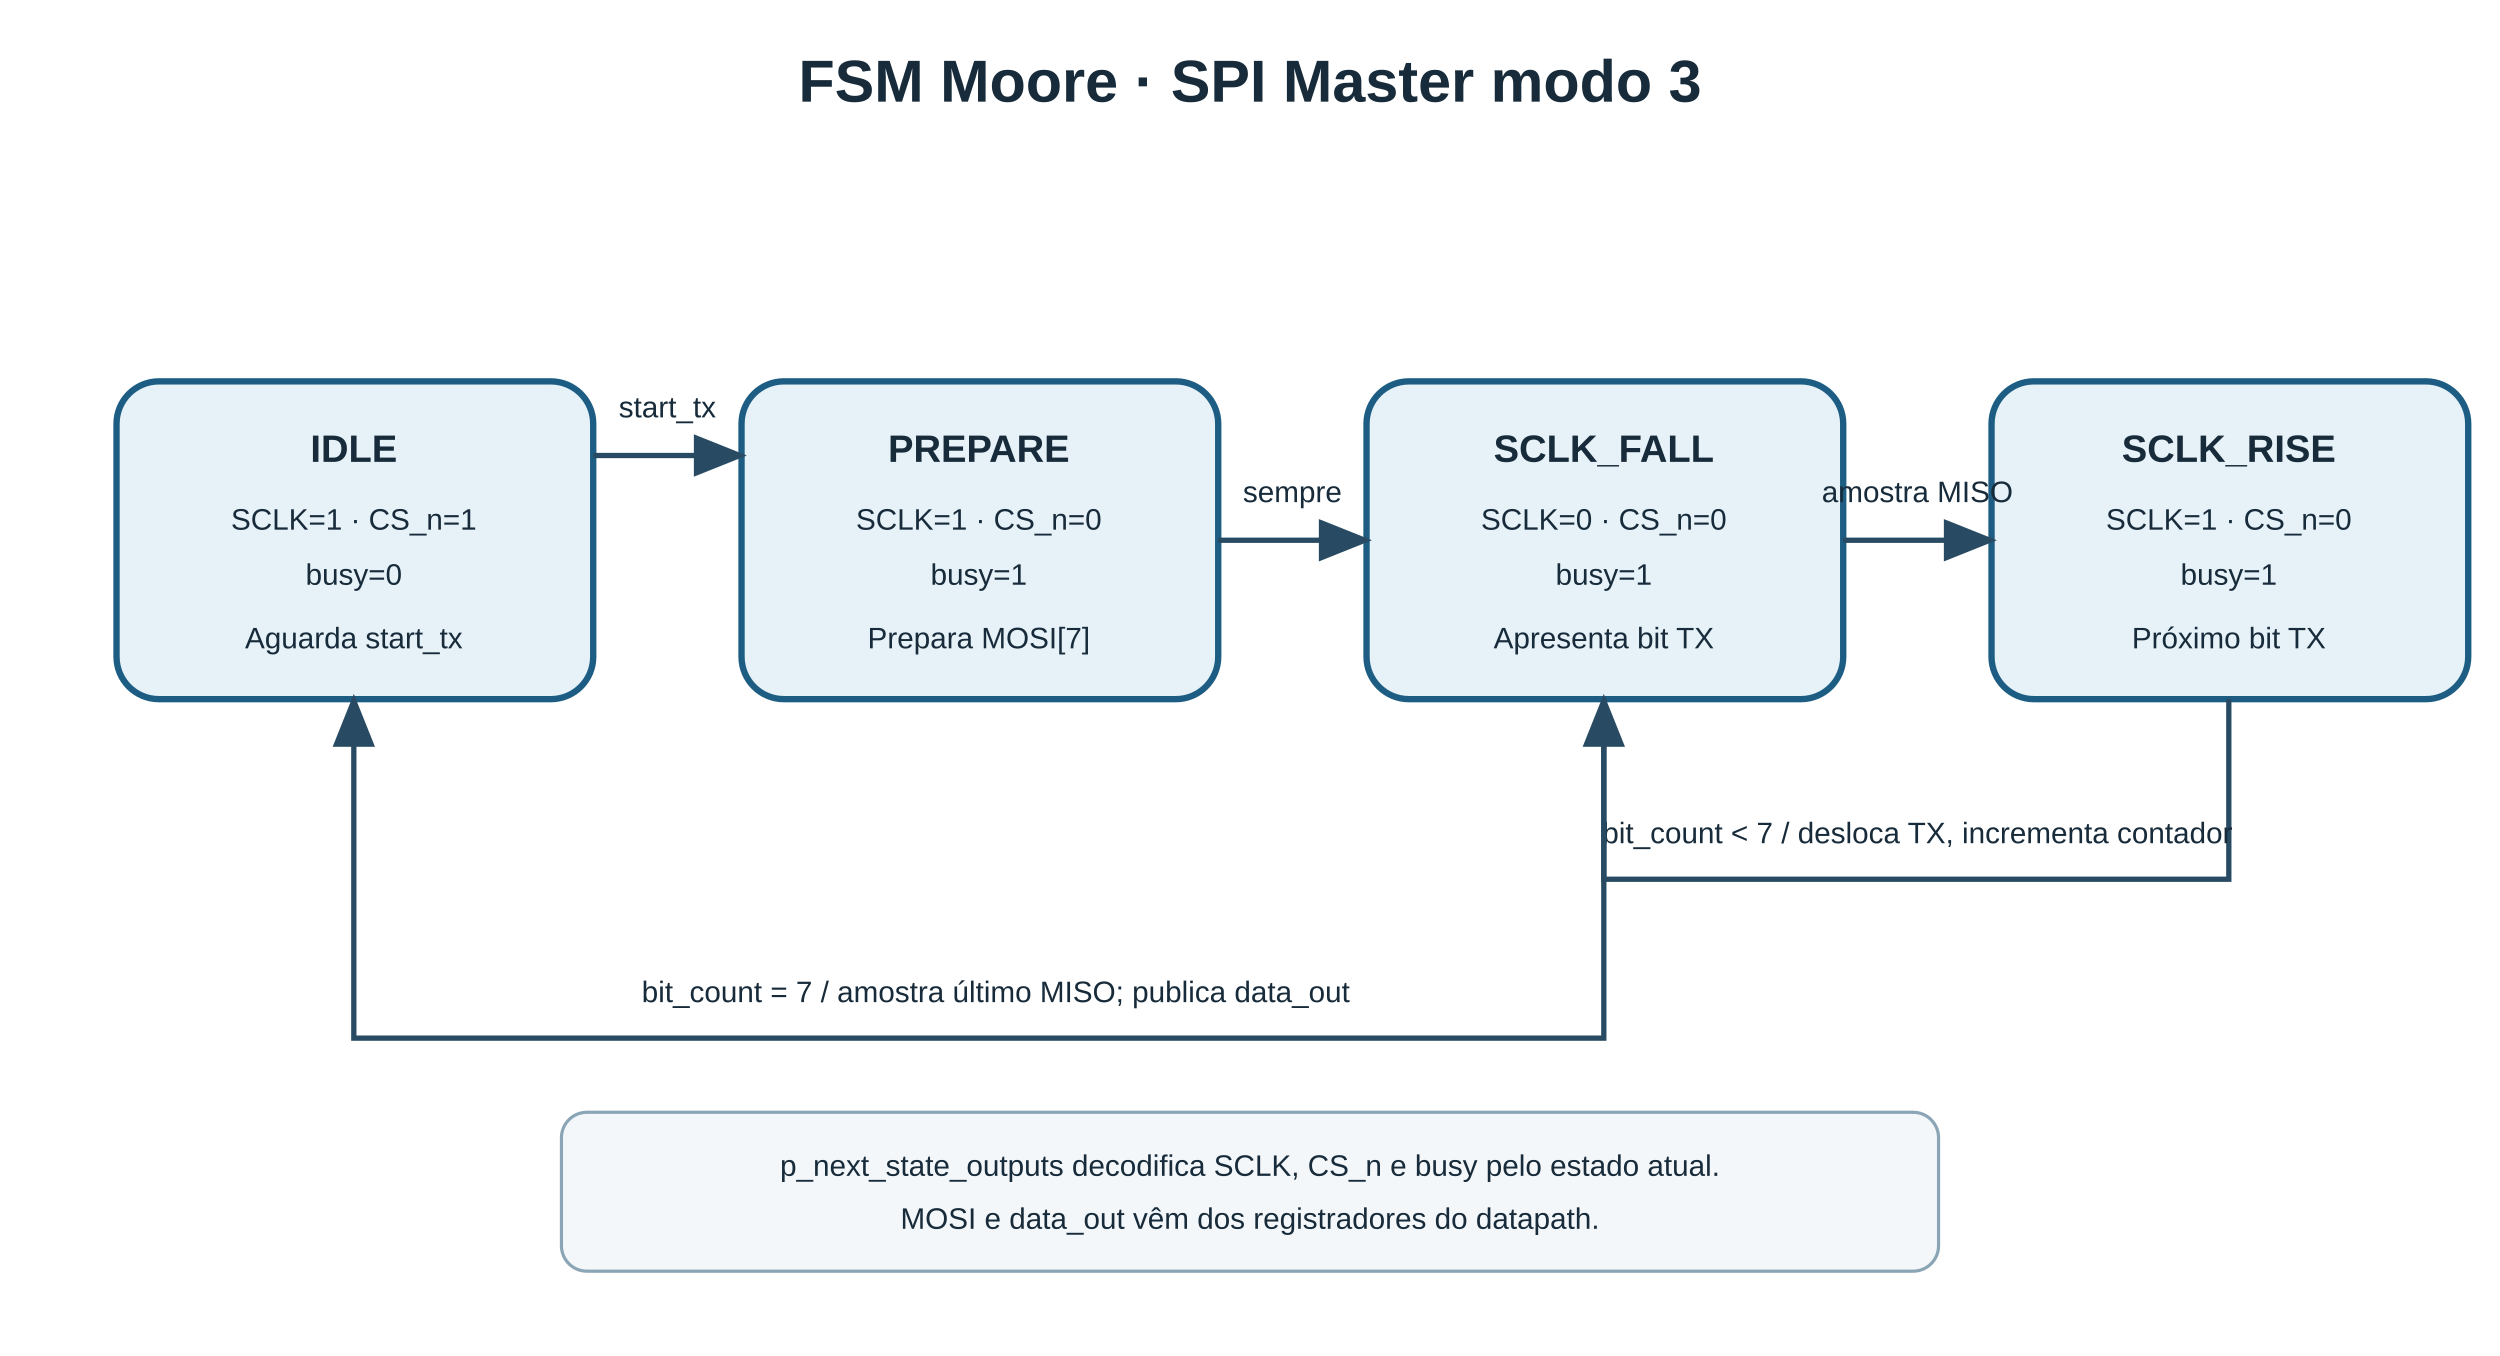
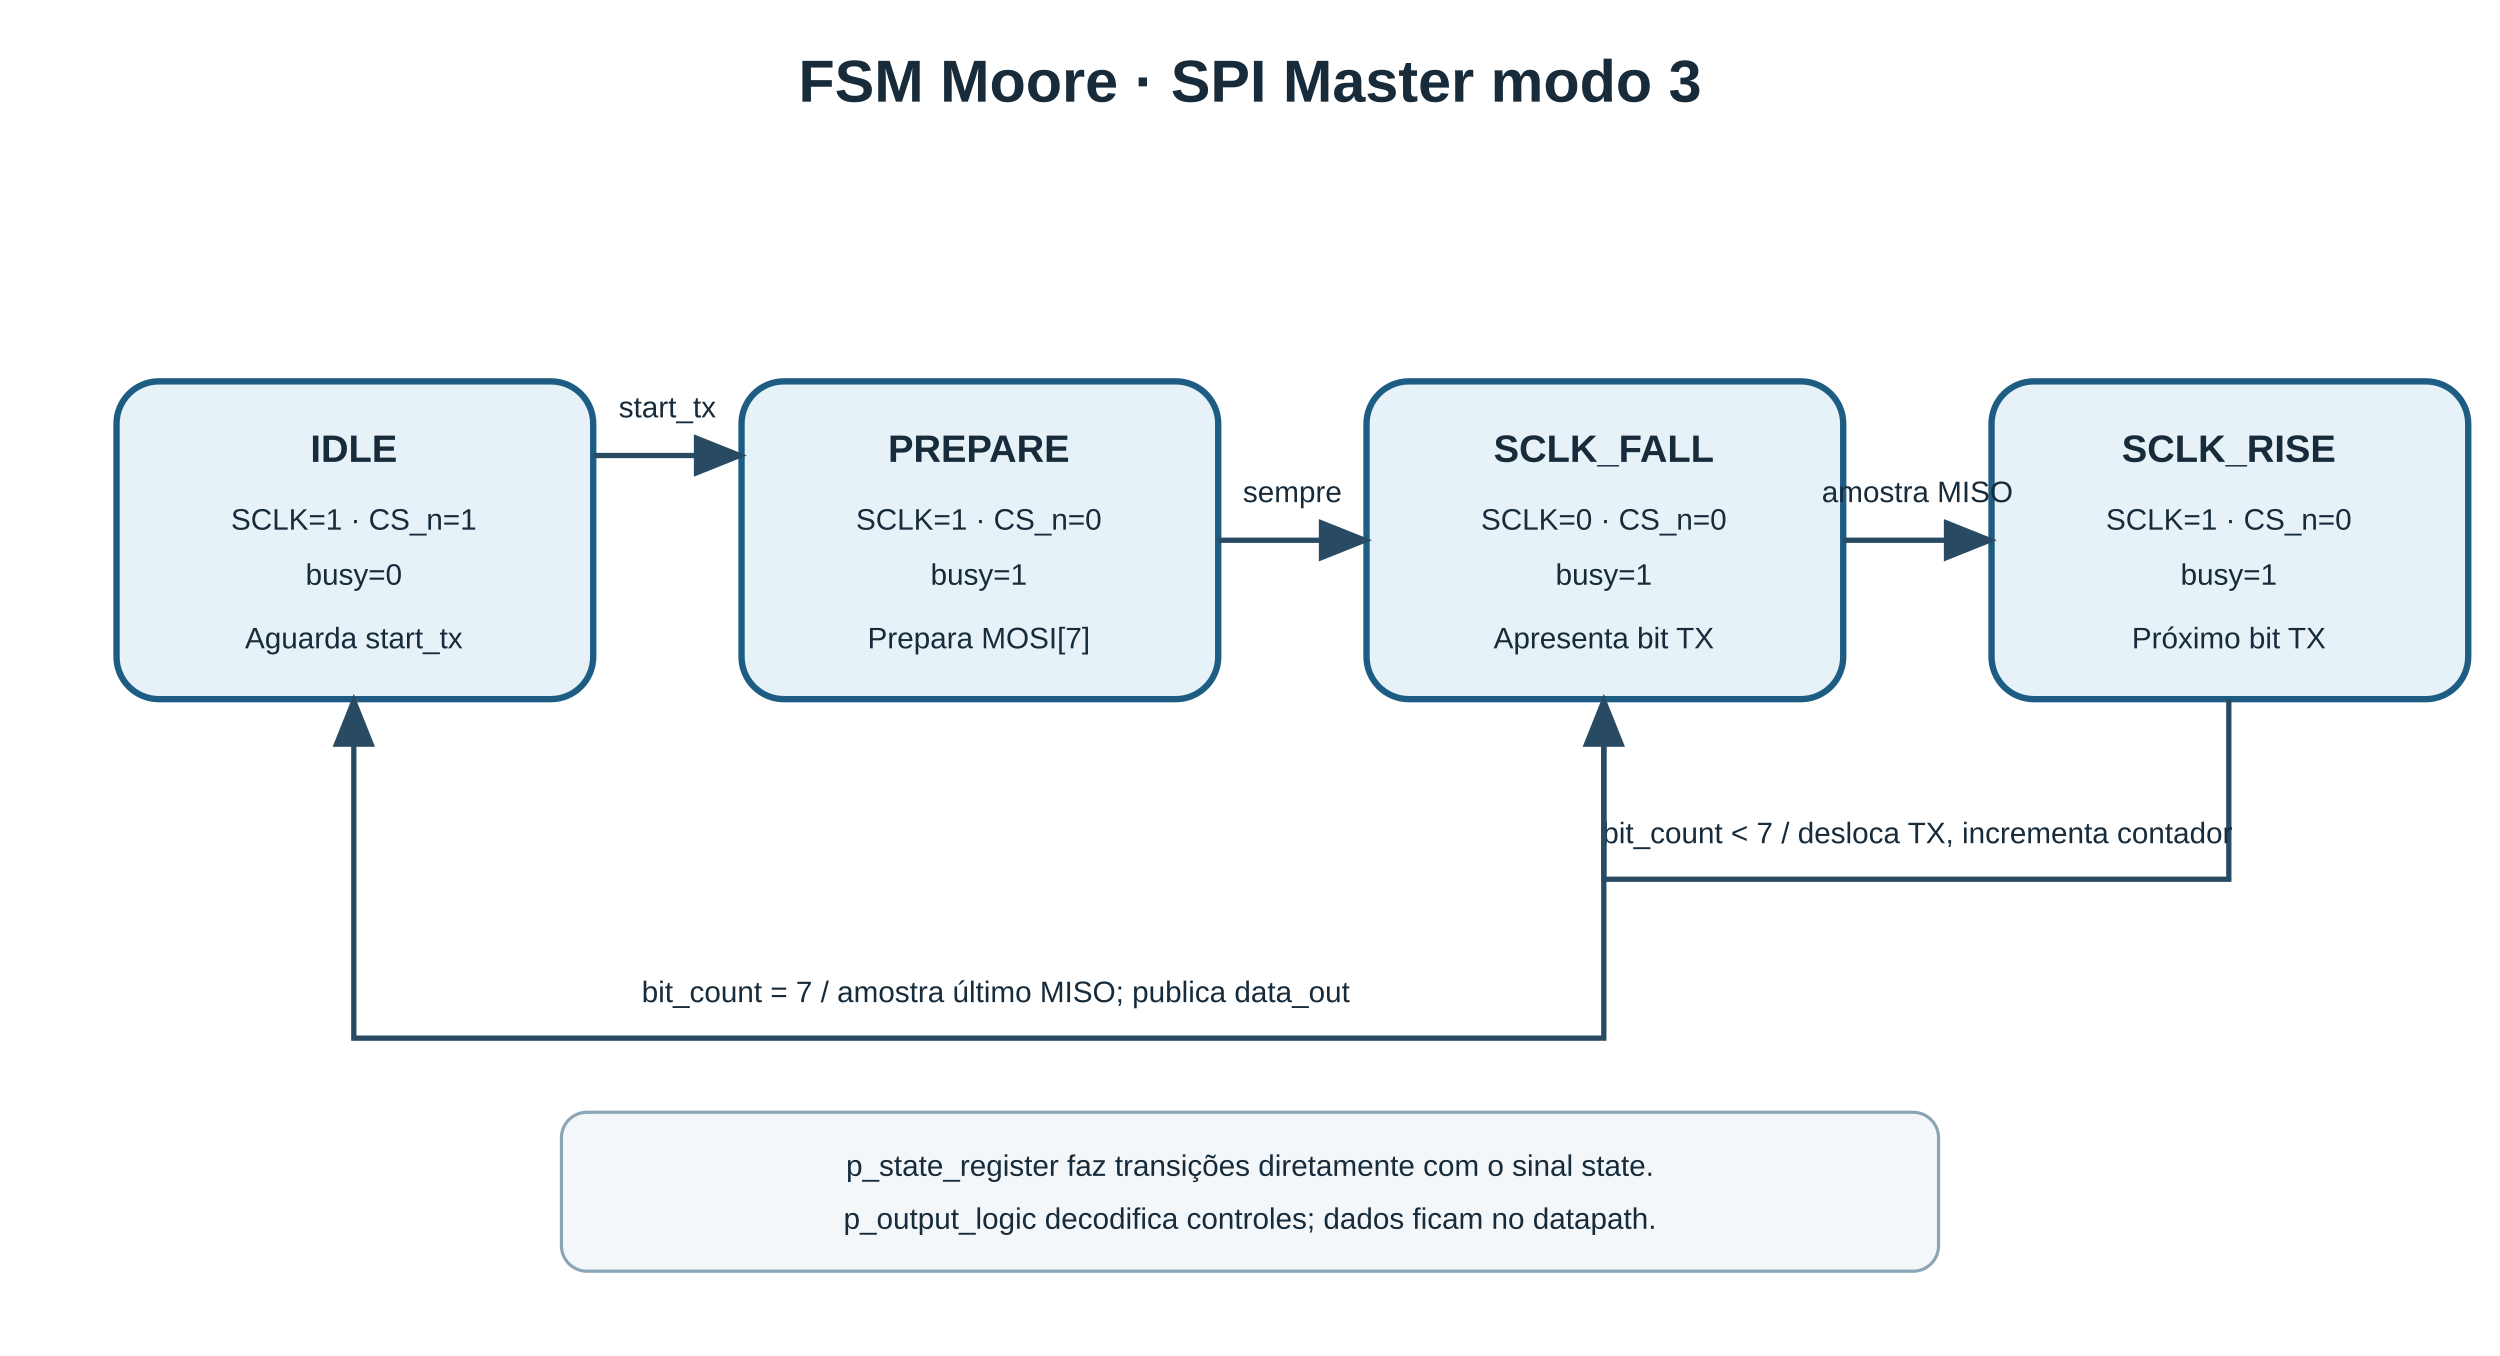
<svg xmlns="http://www.w3.org/2000/svg" width="1180" height="640" viewBox="0 0 1180 640" role="img" aria-labelledby="title desc">
  <defs>
    <marker id="arrow" markerWidth="10" markerHeight="8" refX="9" refY="4" orient="auto">
      <path d="M0,0 L10,4 L0,8 Z" fill="#284b63" />
    </marker>
    <style>
      text{font-family:Segoe UI,Arial,sans-serif;fill:#172b3a}.title{font-size:28px;font-weight:700}.state{fill:#e6f1f8;stroke:#1d5d83;stroke-width:3}.small{font-size:14px}.label{font-size:18px;font-weight:700}.arrow{stroke:#284b63;stroke-width:2.5;fill:none;marker-end:url(#arrow)}.note{fill:#f3f7fa;stroke:#8aa5b5;stroke-width:1.5}
    </style>
  </defs>
  <rect width="1180" height="640" fill="#fff" />
  <text x="590" y="48" text-anchor="middle" class="title">FSM Moore · SPI Master modo 3</text>
  <rect x="55" y="180" width="225" height="150" rx="20" class="state" />
  <text x="167" y="218" text-anchor="middle" class="label">IDLE</text>
  <text x="167" y="250" text-anchor="middle" class="small">SCLK=1 · CS_n=1</text>
  <text x="167" y="276" text-anchor="middle" class="small">busy=0</text>
  <text x="167" y="306" text-anchor="middle" class="small">Aguarda start_tx</text>
  <rect x="350" y="180" width="225" height="150" rx="20" class="state" />
  <text x="462" y="218" text-anchor="middle" class="label">PREPARE</text>
  <text x="462" y="250" text-anchor="middle" class="small">SCLK=1 · CS_n=0</text>
  <text x="462" y="276" text-anchor="middle" class="small">busy=1</text>
  <text x="462" y="306" text-anchor="middle" class="small">Prepara MOSI[7]</text>
  <rect x="645" y="180" width="225" height="150" rx="20" class="state" />
  <text x="757" y="218" text-anchor="middle" class="label">SCLK_FALL</text>
  <text x="757" y="250" text-anchor="middle" class="small">SCLK=0 · CS_n=0</text>
  <text x="757" y="276" text-anchor="middle" class="small">busy=1</text>
  <text x="757" y="306" text-anchor="middle" class="small">Apresenta bit TX</text>
  <rect x="940" y="180" width="225" height="150" rx="20" class="state" />
  <text x="1052" y="218" text-anchor="middle" class="label">SCLK_RISE</text>
  <text x="1052" y="250" text-anchor="middle" class="small">SCLK=1 · CS_n=0</text>
  <text x="1052" y="276" text-anchor="middle" class="small">busy=1</text>
  <text x="1052" y="306" text-anchor="middle" class="small">Próximo bit TX</text>
  <path d="M280 215 H350" class="arrow" />
  <text x="315" y="197" text-anchor="middle" class="small">start_tx</text>
  <path d="M575 255 H645" class="arrow" />
  <text x="610" y="237" text-anchor="middle" class="small">sempre</text>
  <path d="M870 255 H940" class="arrow" />
  <text x="905" y="237" text-anchor="middle" class="small">amostra MISO</text>
  <path d="M1052 330 V415 H757 V330" class="arrow" />
  <text x="905" y="398" text-anchor="middle" class="small">bit_count &lt; 7 / desloca TX, incrementa contador</text>
  <path d="M757 330 V490 H167 V330" class="arrow" />
  <text x="470" y="473" text-anchor="middle" class="small">bit_count = 7 / amostra último MISO; publica data_out</text>
  <rect x="265" y="525" width="650" height="75" rx="12" class="note" />
-   <text x="590" y="555" text-anchor="middle" class="small">p_next_state_outputs decodifica SCLK, CS_n e busy pelo estado atual.</text>
-   <text x="590" y="580" text-anchor="middle" class="small">MOSI e data_out vêm dos registradores do datapath.</text>
+   <text x="590" y="555" text-anchor="middle" class="small">p_state_register faz transições diretamente com o sinal state.</text>
+   <text x="590" y="580" text-anchor="middle" class="small">p_output_logic decodifica controles; dados ficam no datapath.</text>
</svg>
